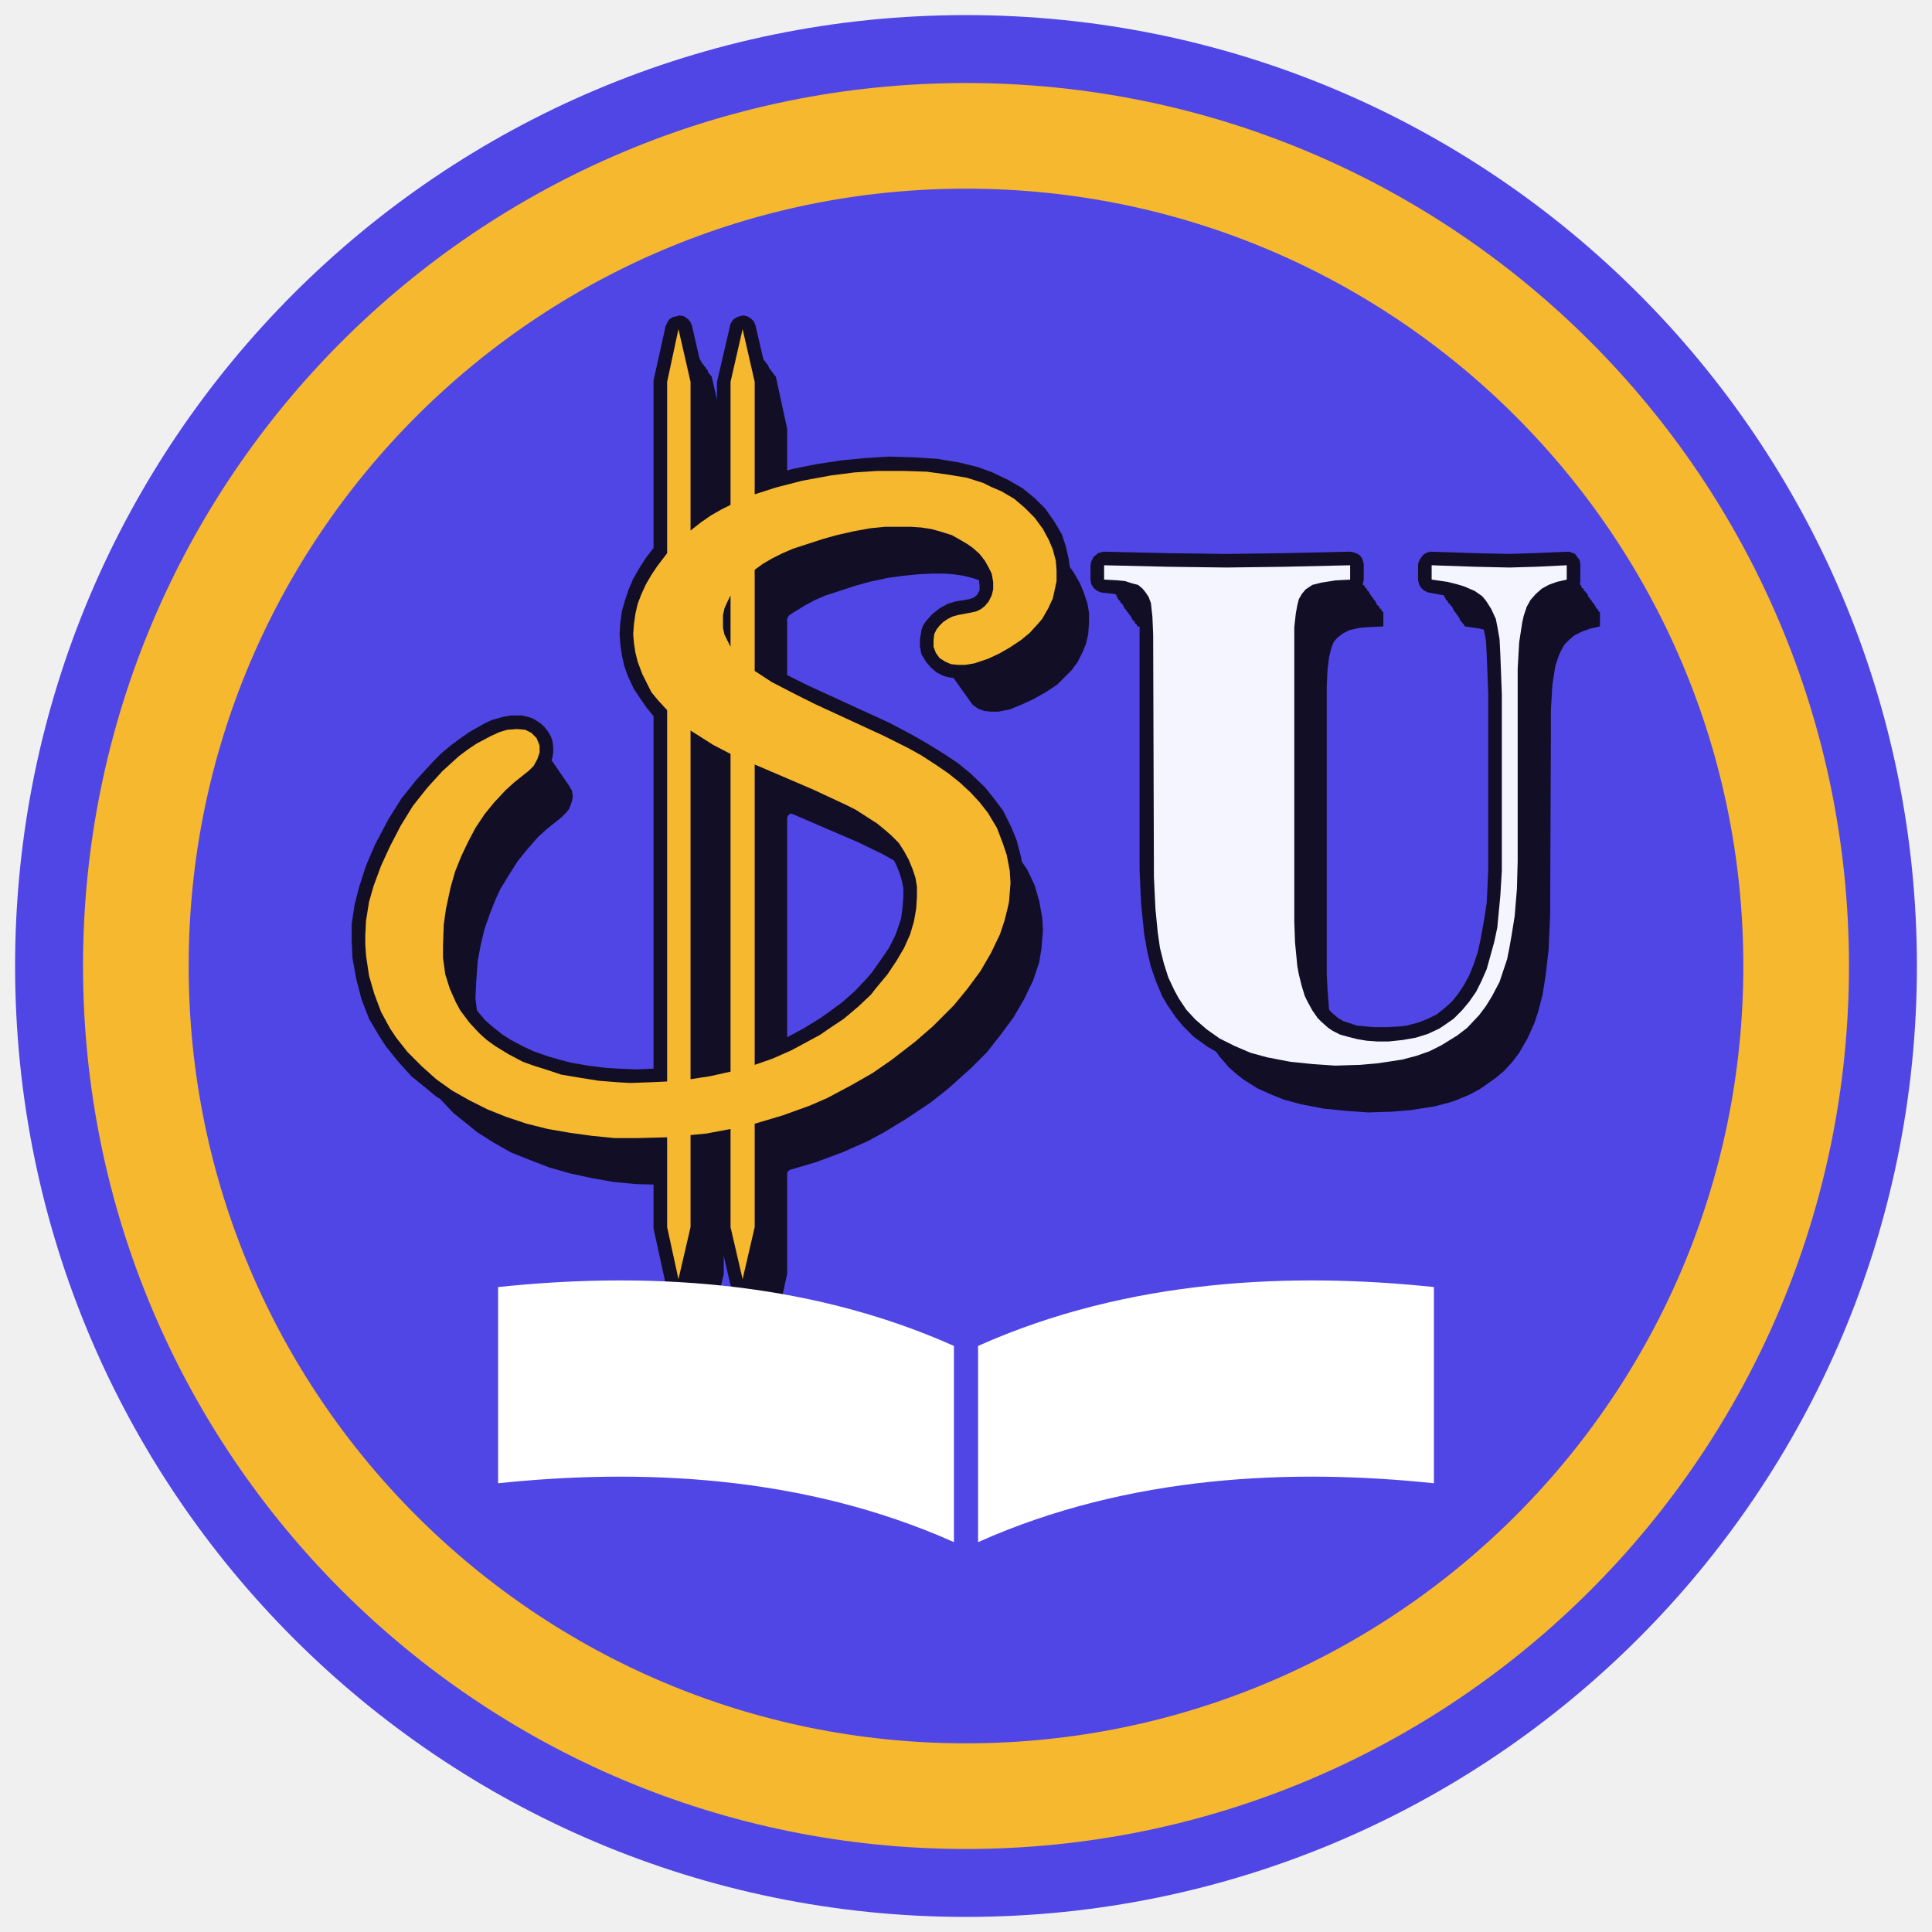
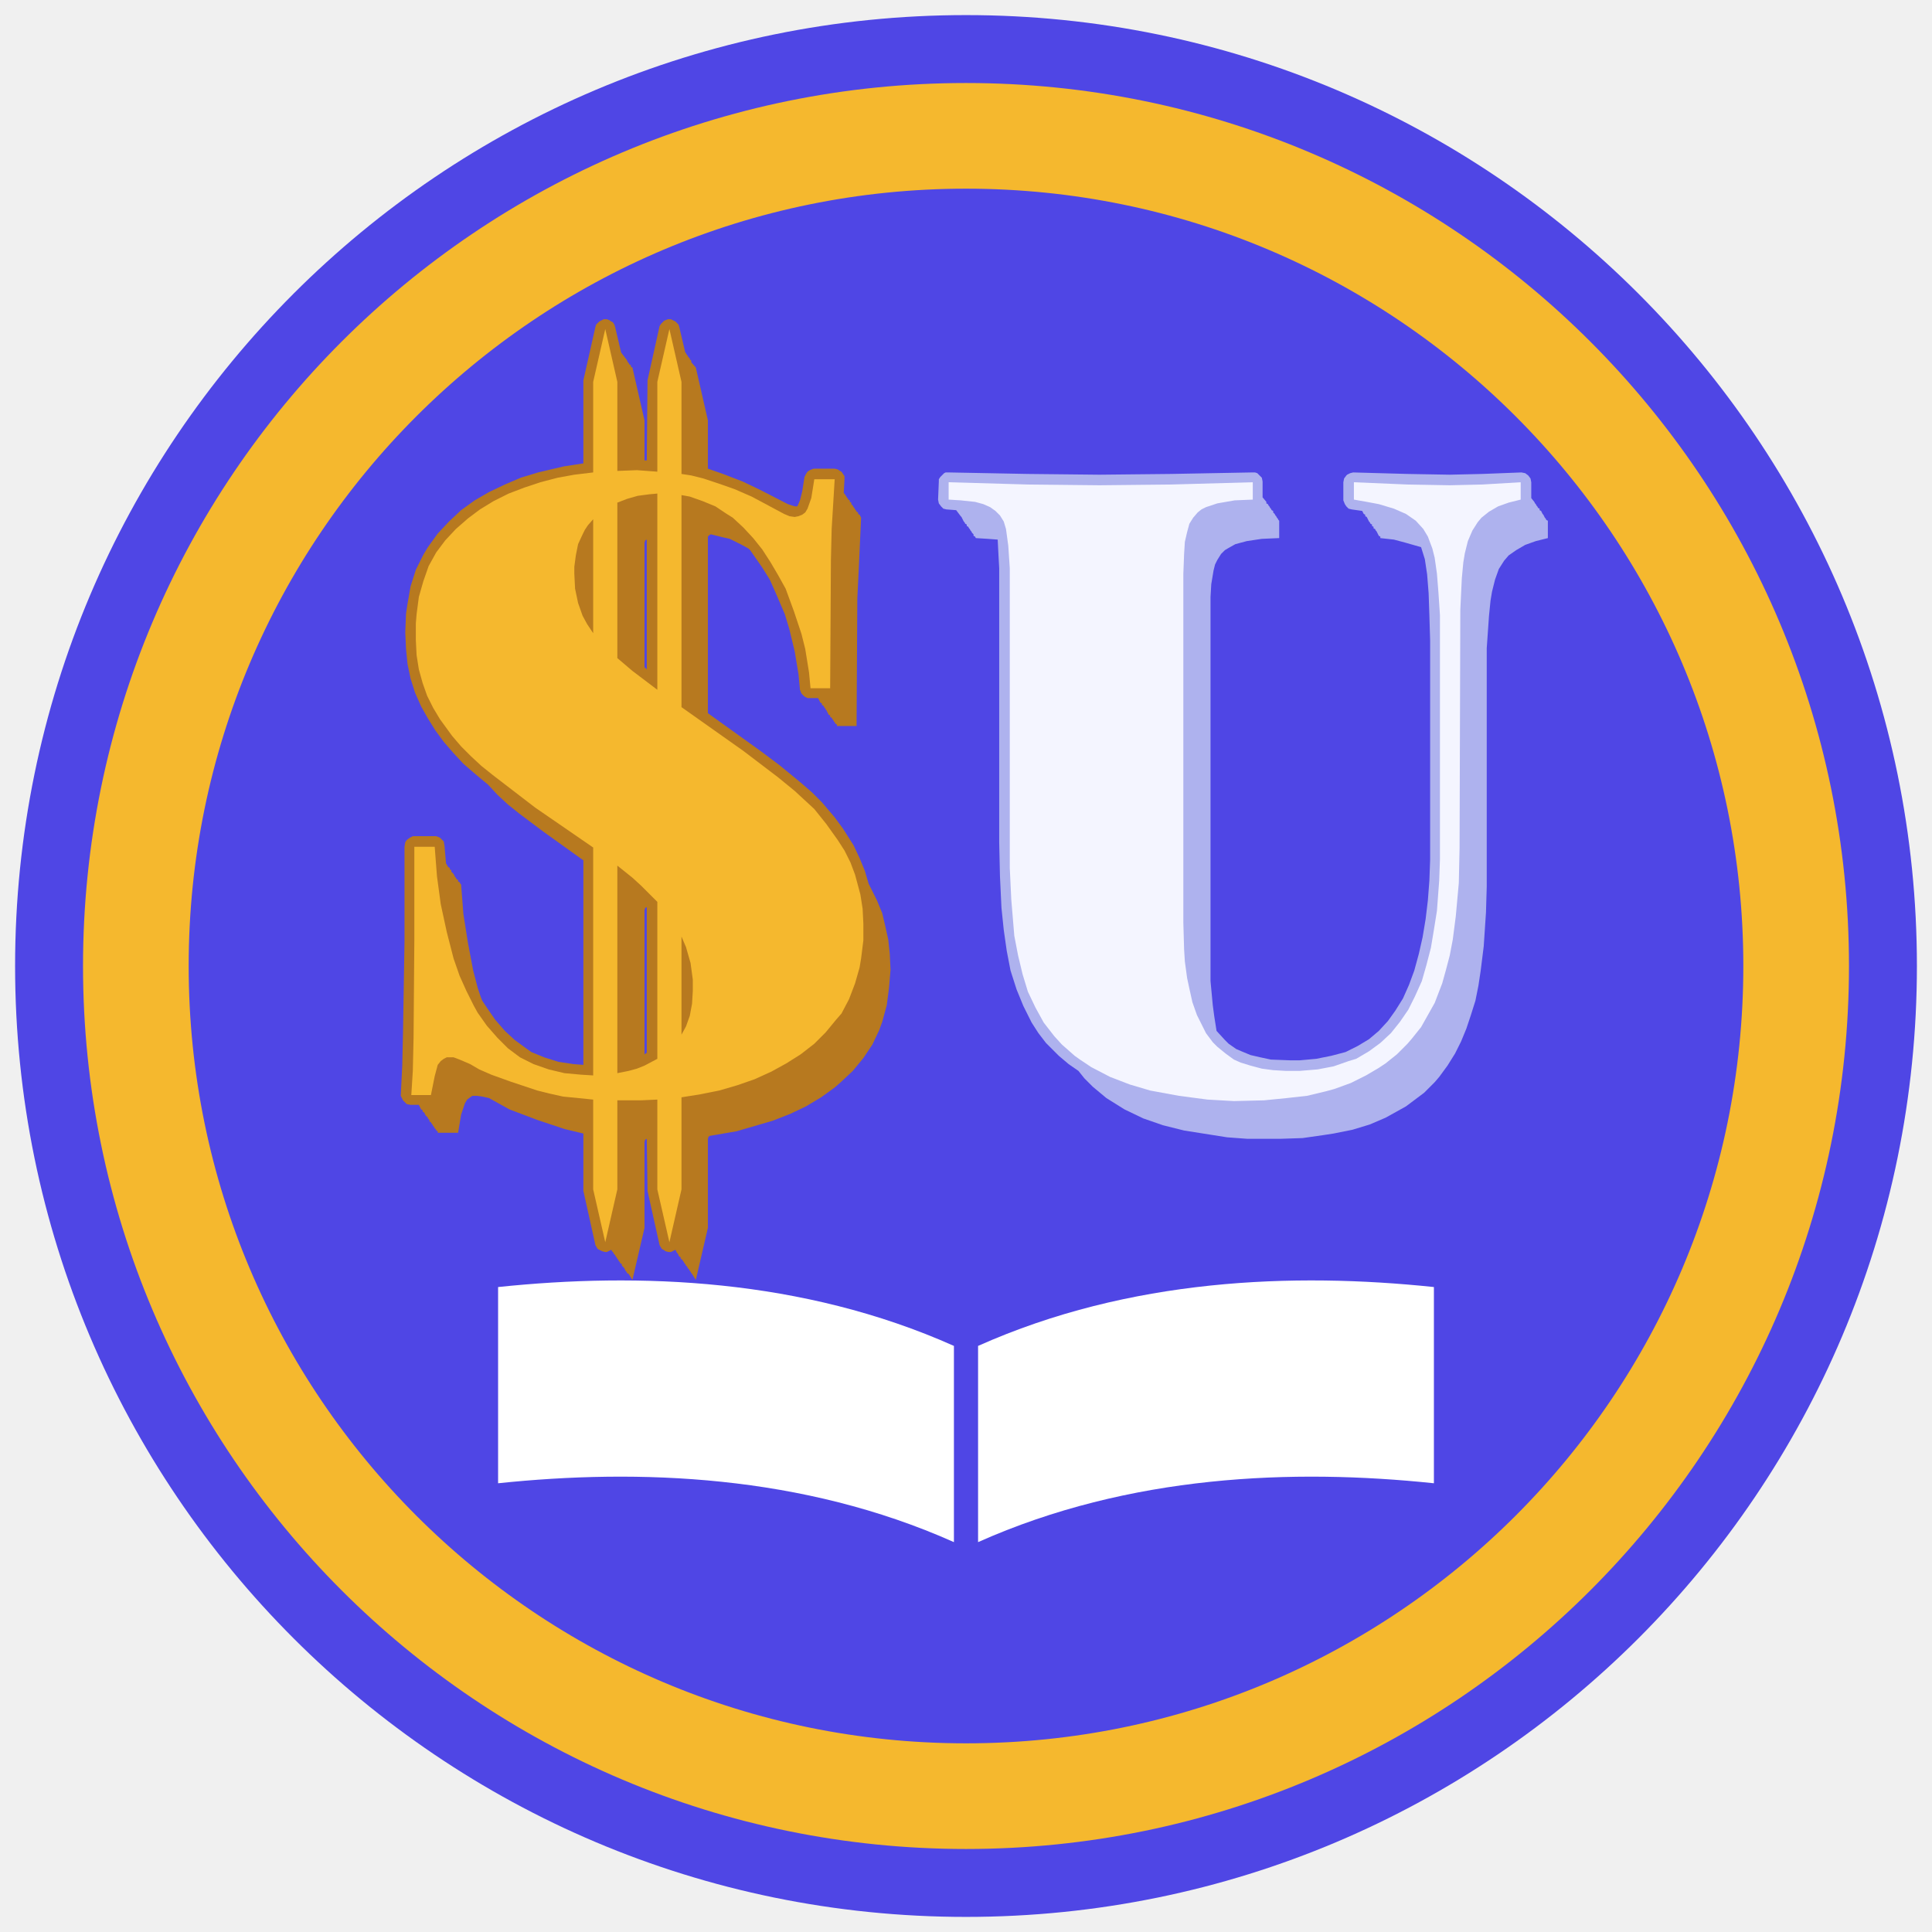
<svg xmlns="http://www.w3.org/2000/svg" viewBox="0 0 256 256" width="256" height="256">
  <circle cx="128" cy="128" r="126" fill="#4F46E5" />
  <circle cx="128" cy="128" r="110" fill="none" stroke="#F5B82E" stroke-width="14" />
-   <path d="M64.1 98.5L66.2 97.4L67.3 97.1L68.4 97.0L69.1 97.0L69.8 97.1L70.5 97.4L70.8 97.7L71.2 98.0L75.4 104.1L75.8 104.8L75.9 105.6L75.8 106.1L75.6 106.7L75.4 107.2L75.0 107.7L74.4 108.3L72.4 109.9L71.3 110.9L69.9 112.5L68.6 114.1L67.4 116.0L66.3 117.8L65.7 119.1L64.9 121.1L64.2 123.1L63.7 125.2L63.3 127.3L63.1 130.1L63.0 132.3L63.2 133.9L63.5 135.9L64.0 137.4L64.8 138.2L65.9 139.0L67.0 139.7L68.3 140.4L69.6 141.0L71.0 141.6L72.4 142.1L73.9 142.5L75.5 142.9L77.9 143.4L81.2 143.7L84.6 143.9L88.2 143.7L88.5 143.5L88.6 143.2L88.6 95.1L88.5 94.8L86.3 91.5L85.6 90.4L85.1 89.2L84.7 88.0L84.4 86.8L84.2 85.6L84.2 84.4L84.3 83.1L84.5 81.7L84.8 80.4L85.3 79.1L85.8 77.8L86.5 76.5L87.3 75.3L88.5 73.8L88.6 73.6L88.6 51.0L90.2 44.0L90.3 44.3L90.5 44.4L90.6 44.6L90.8 44.8L90.9 45.0L91.0 45.2L91.1 45.4L91.3 45.6L91.4 45.8L91.6 46.0L91.7 46.2L91.8 46.4L91.9 46.6L92.1 46.7L92.2 47.0L92.4 47.1L92.5 47.4L92.7 47.5L92.8 47.7L92.9 47.9L93.0 48.1L93.2 48.3L93.3 48.5L93.5 48.7L93.6 48.9L93.8 49.1L93.8 49.3L94.3 49.9L95.9 56.8L95.9 67.0L95.9 67.2L96.1 67.4L96.4 67.5L96.7 67.5L97.0 67.3L97.1 67.0L97.1 51.0L98.7 44.0L99.0 44.6L99.2 44.8L99.3 45.0L99.5 45.2L99.6 45.4L99.8 45.6L99.9 45.8L100.0 46.0L100.1 46.2L100.3 46.4L100.4 46.6L100.6 46.7L100.7 47.0L100.9 47.1L100.9 47.4L101.1 47.5L101.2 47.7L101.4 47.9L101.5 48.1L101.7 48.3L101.8 48.5L101.9 48.7L102.0 48.9L102.2 49.1L102.3 49.3L102.5 49.5L102.6 49.7L102.8 49.9L104.3 56.8L104.3 63.9L104.4 64.2L104.6 64.4L105.0 64.4L108.8 63.6L112.7 63.1L115.7 62.8L118.8 62.7L121.9 62.8L124.9 63.1L127.7 63.6L129.9 64.2L131.6 64.8L133.6 65.9L135.2 66.9L136.7 68.2L137.4 69.0L138.2 70.0L142.3 75.9L143.1 77.3L143.6 78.5L144.1 80.0L144.3 81.2L144.3 82.4L144.2 84.0L143.9 85.3L143.5 86.3L142.8 87.7L142.0 88.8L140.8 90.0L140.1 90.7L138.6 91.7L137.0 92.6L135.5 93.3L133.8 94.0L132.3 94.3L131.3 94.3L130.4 94.2L129.6 93.9L128.9 93.4L128.6 93.0L124.4 87.1L124.1 86.4L123.9 85.7L124.0 84.8L124.2 84.1L124.7 83.4L125.4 82.7L126.1 82.3L126.9 82.0L127.6 81.8L129.1 81.5L129.9 81.3L130.6 80.9L131.2 80.3L131.4 79.9L131.7 79.3L131.9 78.7L131.9 78.1L131.7 77.8L130.4 77.1L128.9 76.6L127.7 76.3L126.4 76.1L125.0 76.0L123.5 76.0L121.6 76.1L119.6 76.3L117.5 76.6L115.2 77.1L113.4 77.6L109.4 78.9L108.0 79.5L106.7 80.2L104.9 81.3L104.5 81.6L104.4 81.8L104.3 82.0L104.3 91.4L104.5 91.7L104.7 91.9L107.0 93.1L117.4 97.8L120.6 99.5L123.0 100.9L125.2 102.3L126.8 103.5L128.2 104.7L129.5 106.0L130.6 107.4L135.2 113.9L136.1 115.2L137.1 117.3L137.7 119.4L138.1 121.6L138.2 123.2L138.0 125.7L137.7 127.5L136.9 129.9L135.7 132.4L134.3 134.8L132.6 137.1L130.8 139.4L128.7 141.5L125.7 144.2L123.3 146.1L120.0 148.3L117.2 150.0L115.0 151.2L111.6 152.7L108.1 154.0L104.7 155.0L104.4 155.2L104.3 155.5L104.3 168.8L102.8 175.7L102.4 175.1L102.2 175.0L102.1 174.7L101.9 174.6L101.9 174.3L101.7 174.2L101.6 174.0L101.4 173.8L101.3 173.6L101.1 173.4L101.0 173.2L100.9 173.0L100.8 172.8L100.6 172.6L100.5 172.4L100.3 172.2L100.2 172.0L100.0 171.8L100.0 171.6L99.8 171.5L99.7 171.2L99.5 171.1L99.4 170.9L99.2 170.7L99.1 170.5L99.0 170.3L98.9 170.1L98.7 169.9L97.1 163.0L97.1 157.1L97.0 156.8L96.9 156.7L96.6 156.6L96.2 156.6L96.0 156.8L95.9 157.1L95.9 168.8L94.3 175.7L93.9 175.1L93.8 175.0L93.7 174.7L93.5 174.6L93.4 174.3L93.2 174.2L93.1 174.0L92.9 173.8L92.8 173.6L92.7 173.4L92.6 173.2L92.4 173.0L92.3 172.8L92.1 172.6L92.0 172.4L91.9 172.2L91.8 172.0L91.6 171.8L91.5 171.6L91.3 171.5L91.2 171.2L91.0 171.1L90.9 170.9L90.8 170.7L90.7 170.5L90.5 170.3L90.4 170.1L90.2 169.9L88.6 163.0L88.6 157.6L88.6 157.4L88.5 157.2L88.2 157.0L84.3 156.9L81.2 156.6L78.4 156.1L75.6 155.5L72.8 154.7L70.2 153.7L67.7 152.7L65.4 151.4L63.2 150.0L62.1 149.1L60.1 147.5L58.4 145.7L56.9 143.7L52.8 137.9L52.0 136.7L51.4 135.6L50.3 133.3L49.5 130.9L49.0 128.3L48.7 125.6L48.7 123.7L48.9 121.7L49.4 119.2L50.0 117.1L51.0 114.4L52.6 111.1L54.2 108.5L55.9 106.0L57.9 103.7L60.0 101.6L61.1 100.6L62.3 99.7ZM104.3 108.4L104.3 139.1L104.5 139.5L104.7 139.6L104.9 139.6L106.6 138.8L108.9 137.5L110.0 136.8L112.1 135.4L113.0 134.6L114.8 133.0L115.6 132.2L117.2 130.4L118.5 128.6L119.1 127.7L120.1 126.0L120.9 124.2L121.2 123.3L121.6 121.6L121.8 120.0L121.8 118.8L121.6 117.1L121.3 115.9L120.2 115.1L118.6 114.1L116.8 113.1L113.7 111.6L105.1 107.9L104.8 107.8L104.6 107.9L104.4 108.1ZM95.9 104.0L95.9 142.0L95.9 142.2L96.0 142.3L96.2 142.5L96.4 142.5L96.9 142.3L97.1 142.1L97.1 141.9L97.1 104.1L97.1 103.9L96.9 103.7L96.7 103.5L96.5 103.5L96.2 103.5L96.0 103.6L95.9 103.8Z" fill="#120E26" />
-   <path d="M64.3 95.8L65.2 95.4L65.9 95.2L66.6 95.0L67.7 94.8L68.5 94.8L69.2 94.8L70.0 95.0L70.6 95.2L71.1 95.5L71.7 95.9L72.2 96.4L72.6 96.9L73.0 97.6L73.2 98.2L73.3 99.0L73.3 99.7L73.2 100.4L72.9 101.2L72.6 101.9L72.2 102.5L71.3 103.4L69.2 105.1L68.3 106.0L66.9 107.4L65.7 109.0L64.6 110.7L63.6 112.4L63.0 113.6L62.2 115.5L61.6 117.4L61.0 120.0L60.7 122.0L60.5 124.6L60.5 126.7L60.7 128.1L61.1 129.9L61.7 131.5L62.2 132.4L63.2 133.9L64.3 135.2L65.2 136.0L66.6 137.1L67.7 137.8L69.4 138.7L70.7 139.3L72.7 140.0L74.1 140.4L75.6 140.8L77.9 141.2L80.3 141.5L81.9 141.6L84.4 141.7L86.6 141.6L86.6 94.9L85.7 93.8L84.8 92.5L84.0 91.3L83.2 89.6L82.7 88.2L82.4 86.8L82.2 85.4L82.1 84.0L82.2 82.5L82.4 81.0L82.8 79.6L83.3 78.1L83.9 76.7L84.7 75.3L85.6 73.9L86.6 72.6L86.6 50.4L88.2 43.2L88.5 42.6L88.7 42.3L89.2 42.0L89.7 41.9L90.0 41.8L90.6 41.9L90.9 42.1L91.2 42.3L91.5 42.7L91.7 43.2L93.3 50.2L93.3 50.6L93.3 66.8L95.0 65.8L95.0 50.6L95.1 50.2L96.8 42.9L97.1 42.4L97.5 42.1L98.0 41.9L98.5 41.8L99.0 41.9L99.5 42.2L99.9 42.6L100.1 43.1L101.8 50.4L101.8 63.0L105.2 62.1L108.2 61.5L111.5 61.0L114.6 60.7L117.8 60.5L121.1 60.6L124.2 60.8L127.2 61.3L129.6 61.9L131.5 62.6L133.6 63.6L135.5 64.7L137.1 66.0L138.5 67.4L139.7 69.1L140.7 70.8L141.2 72.3L141.6 74.0L141.8 75.5L141.8 76.9L141.5 78.7L141.2 79.9L140.6 81.4L140.0 82.5L139.0 83.8L137.8 85.1L136.8 86.0L135.3 87.0L133.5 88.0L131.9 88.8L130.0 89.5L128.4 89.9L127.2 89.9L126.0 89.8L125.1 89.6L124.1 89.1L123.3 88.4L122.7 87.7L122.1 86.7L121.9 85.7L121.9 84.7L122.1 83.5L122.3 82.9L122.7 82.3L123.5 81.4L124.5 80.6L125.6 80.0L126.6 79.7L128.4 79.4L129.0 79.2L129.5 78.8L129.8 78.2L129.8 77.6L129.7 76.8L129.4 76.0L128.8 75.1L128.3 74.5L127.5 73.8L126.5 73.2L125.7 72.8L124.5 72.3L123.6 72.0L121.9 71.7L120.6 71.6L117.9 71.6L116.0 71.8L114.5 72.0L112.4 72.4L110.7 72.8L107.1 73.9L105.7 74.4L104.4 74.9L103.2 75.5L101.8 76.4L101.8 87.9L104.2 89.4L107.0 90.8L117.9 95.8L121.1 97.5L123.0 98.6L125.1 99.9L126.9 101.1L128.5 102.4L130.5 104.3L131.7 105.8L132.9 107.4L134.0 109.6L134.7 111.3L135.3 113.6L135.6 115.4L135.6 117.8L135.4 119.9L135.1 121.6L134.8 122.5L134.2 124.5L133.0 127.1L131.4 129.6L129.7 132.0L127.8 134.4L125.6 136.6L123.3 138.7L120.0 141.3L116.7 143.6L113.8 145.4L111.5 146.6L108.0 148.1L105.5 149.1L101.8 150.3L101.8 162.8L100.1 170.1L99.8 170.7L99.2 171.1L98.5 171.3L97.8 171.2L97.2 170.8L96.8 170.3L95.1 163.0L95.0 162.6L95.0 151.8L93.3 152.0L93.3 162.8L91.7 170.1L91.4 170.6L90.9 171.1L90.2 171.3L89.5 171.3L89.0 171.1L88.7 170.8L88.4 170.4L88.2 170.1L86.6 162.8L86.6 152.6L82.9 152.6L79.8 152.5L76.7 152.1L73.7 151.7L70.7 151.0L67.9 150.2L65.1 149.2L62.6 148.1L60.1 146.7L57.8 145.3L56.6 144.3L54.5 142.6L52.7 140.6L51.1 138.6L50.2 137.2L48.9 135.0L48.4 133.7L47.9 132.4L47.2 129.7L46.7 126.9L46.6 124.6L46.6 122.5L46.8 121.1L47.0 119.8L47.6 117.5L48.5 114.7L49.7 111.9L51.5 108.5L53.2 105.8L55.2 103.3L57.4 100.9L58.5 99.8L59.7 98.8L60.9 97.9L62.2 97.0ZM101.8 104.1L101.8 138.5L104.0 137.6L105.5 136.8L106.6 136.2L108.7 134.9L109.7 134.2L111.6 132.8L113.3 131.3L114.8 129.7L115.5 128.9L116.7 127.2L117.8 125.6L118.6 124.0L118.9 123.2L119.4 121.7L119.6 120.2L119.7 118.8L119.7 117.7L119.5 116.7L119.2 115.7L118.8 114.7L118.3 113.7L117.7 112.9L116.8 112.0L116.2 111.4L114.1 109.9L111.6 108.5L107.5 106.5ZM93.3 100.1L93.3 140.9L95.0 140.5L95.0 101.0Z" fill="#120E26" />
-   <path d="M65.1 97.5L66.2 97.0L67.2 96.7L68.5 96.6L69.6 96.7L70.4 97.1L70.7 97.4L71.1 97.8L71.3 98.3L71.5 98.8L71.5 99.7L71.2 100.6L70.7 101.5L70.1 102.1L68.1 103.7L67.0 104.7L65.5 106.3L64.2 107.9L63.0 109.7L62.0 111.6L61.1 113.5L60.3 115.5L59.7 117.6L59.1 120.4L58.8 122.5L58.7 125.3L58.7 126.9L59.0 129.1L59.6 131.0L60.4 132.8L61.0 133.9L62.2 135.5L63.5 136.9L64.5 137.8L65.6 138.6L67.4 139.7L69.3 140.7L70.7 141.2L72.9 141.9L74.4 142.4L76.8 142.8L79.3 143.2L81.8 143.4L83.5 143.5L86.3 143.4L88.4 143.3L88.4 94.1L87.2 92.8L86.3 91.7L85.7 90.5L85.1 89.3L84.5 87.7L84.2 86.5L84.0 85.2L83.9 84.0L84.0 82.7L84.2 81.3L84.5 80.0L85.0 78.7L85.6 77.4L86.3 76.2L87.1 75.0L88.4 73.3L88.4 50.6L89.9 43.6L91.5 50.6L91.5 70.3L92.9 69.2L94.2 68.3L95.6 67.5L96.8 66.9L96.8 50.6L98.4 43.6L100.0 50.6L100.0 65.5L102.8 64.6L106.3 63.7L110.1 63.0L113.2 62.6L116.3 62.4L119.7 62.4L122.8 62.5L125.7 62.9L128.1 63.3L130.3 64.0L131.3 64.5L132.7 65.1L134.4 66.1L135.8 67.3L137.1 68.6L138.2 70.1L139.0 71.6L139.5 72.8L139.9 74.3L140.0 75.6L140.0 77.0L139.7 78.4L139.5 79.3L138.9 80.6L138.1 82.0L137.5 82.7L136.4 83.9L135.3 84.8L133.8 85.8L132.4 86.6L130.9 87.3L129.1 87.9L127.9 88.1L126.9 88.1L126.0 88.0L125.3 87.7L124.5 87.2L124.0 86.5L123.7 85.7L123.7 84.8L123.8 84.0L124.1 83.4L124.5 82.9L125.0 82.4L125.6 82.0L126.2 81.7L126.9 81.5L128.5 81.2L129.4 81.0L130.0 80.7L130.5 80.3L131.0 79.7L131.4 78.9L131.6 78.1L131.6 77.1L131.4 76.0L131.0 75.2L130.5 74.3L129.8 73.4L128.9 72.6L128.2 72.1L127.0 71.4L126.1 70.9L124.5 70.4L123.4 70.1L122.1 69.9L120.7 69.8L119.2 69.8L117.3 69.8L115.3 70.0L113.1 70.4L110.9 70.9L109.1 71.4L105.1 72.7L103.7 73.3L102.3 74.0L101.1 74.7L100.0 75.5L100.0 88.9L102.3 90.4L105.6 92.1L108.0 93.3L117.1 97.5L120.3 99.1L122.1 100.1L124.1 101.4L125.7 102.5L127.2 103.7L128.6 105.0L129.8 106.3L130.9 107.7L132.1 109.7L132.9 111.8L133.4 113.3L133.8 115.4L133.9 117.0L133.7 119.5L133.5 120.4L133.1 122.0L132.5 123.8L131.3 126.3L129.9 128.7L128.2 131.0L126.4 133.2L125.0 134.6L123.6 136.0L121.3 138.0L118.2 140.4L115.6 142.2L112.8 143.8L109.6 145.5L107.3 146.5L103.7 147.8L100.0 148.9L100.0 162.6L98.4 169.5L96.8 162.6L96.8 149.6L93.6 150.2L91.5 150.4L91.5 162.6L89.9 169.5L88.4 162.6L88.4 150.7L84.5 150.8L81.4 150.8L78.4 150.5L75.5 150.1L72.6 149.6L69.8 148.9L67.1 148.0L64.6 147.0L62.2 145.8L59.9 144.5L57.8 143.0L55.9 141.3L54.0 139.4L52.5 137.5L51.7 136.3L50.5 134.1L49.6 131.7L48.9 129.3L48.5 126.6L48.4 125.1L48.4 124.0L48.5 122.0L48.9 119.5L49.5 117.4L50.5 114.7L51.7 112.1L53.1 109.4L54.7 106.8L56.6 104.4L58.6 102.2L60.8 100.2L62.0 99.3L63.2 98.5ZM96.8 85.7L96.8 78.9L96.4 79.7L96.0 80.6L95.8 81.5L95.8 82.5L95.8 83.2L96.0 84.1L96.4 84.9ZM91.5 96.8L91.5 143.0L94.1 142.6L96.8 142.0L96.8 99.9L94.5 98.7ZM100.0 101.3L100.0 141.1L102.3 140.3L104.8 139.2L106.3 138.4L108.7 137.1L109.7 136.4L111.8 135.0L113.7 133.4L115.4 131.8L116.1 130.9L117.6 129.1L118.8 127.3L119.8 125.6L120.6 123.8L121.1 122.1L121.4 120.4L121.5 118.8L121.5 117.5L121.3 116.3L120.9 115.1L120.4 113.9L119.8 112.8L119.1 111.7L118.1 110.7L117.3 110.0L116.2 109.1L115.1 108.4L113.4 107.3L112.0 106.6L107.7 104.6Z" fill="#F5B82E" />
-   <path d="M146.6 77.1L146.6 75.3L155.1 75.5L162.7 75.6L170.4 75.5L179.2 75.3L179.3 75.5L179.7 76.1L179.8 76.3L180.0 76.5L180.1 76.7L180.3 76.9L180.4 77.1L180.5 77.2L180.6 77.5L180.8 77.6L180.9 77.9L181.1 78.0L181.2 78.3L181.4 78.4L181.5 78.7L181.6 78.8L181.7 79.0L181.9 79.2L182.0 79.4L182.2 79.6L182.3 79.8L182.4 80.0L182.5 80.2L182.7 80.3L182.8 80.6L183.0 80.7L183.1 81.0L183.3 81.1L183.3 83.0L181.3 83.1L180.1 83.2L178.8 83.5L178.0 83.9L177.2 84.5L176.7 85.1L176.4 85.9L176.1 87.1L175.9 88.8L175.8 90.9L175.8 129.0L175.9 131.1L176.1 133.7L176.6 135.9L176.8 136.7L176.9 136.9L177.5 137.3L178.2 137.6L180.1 138.1L181.8 138.3L184.2 138.3L186.1 138.2L187.0 138.0L188.7 137.6L190.2 137.0L191.6 136.3L192.3 135.8L193.4 134.9L194.5 133.7L195.4 132.5L196.2 131.1L197.0 129.6L197.5 127.9L198.0 126.1L198.5 124.2L198.8 122.3L199.0 120.2L199.2 118.0L199.3 115.8L199.3 92.3L199.2 87.9L198.8 84.3L198.8 84.2L198.6 84.0L197.3 83.6L196.1 83.3L194.1 83.0L194.0 82.8L193.5 82.2L193.4 82.0L193.3 81.8L193.2 81.6L193.0 81.4L192.9 81.2L192.7 81.0L192.6 80.8L192.5 80.6L192.4 80.4L192.2 80.2L192.1 80.0L191.9 79.9L191.8 79.6L191.6 79.5L191.5 79.2L191.4 79.1L191.3 78.8L191.1 78.7L191.0 78.5L190.8 78.3L190.7 78.1L190.6 77.9L190.5 77.7L190.3 77.5L190.2 77.3L190.0 77.1L190.0 75.3L195.8 75.5L200.3 75.6L203.8 75.5L207.9 75.3L208.0 75.5L208.5 76.1L208.5 76.3L208.7 76.5L208.8 76.7L209.0 76.9L209.1 77.1L209.3 77.2L209.4 77.5L209.5 77.6L209.6 77.9L209.8 78.0L209.9 78.3L210.1 78.4L210.2 78.6L210.4 78.8L210.4 79.0L210.6 79.2L210.7 79.4L210.9 79.6L211.0 79.8L211.2 80.0L211.3 80.2L211.4 80.3L211.5 80.6L211.7 80.7L211.8 81.0L212.0 81.1L212.0 83.0L210.7 83.3L209.6 83.7L208.6 84.2L208.0 84.7L207.3 85.4L206.8 86.3L206.5 87.0L206.1 88.2L205.7 90.7L205.5 94.1L205.5 97.3L205.4 121.3L205.2 125.8L204.8 129.3L204.4 131.8L203.8 134.1L203.3 135.6L202.4 137.6L201.3 139.5L200.4 140.7L199.3 141.9L198.1 142.9L196.1 144.3L194.6 145.1L192.9 145.8L192.0 146.1L190.1 146.6L186.9 147.1L184.5 147.3L181.3 147.4L178.4 147.2L175.4 146.9L172.3 146.3L170.1 145.7L168.6 145.1L166.6 144.2L164.7 143.0L163.7 142.2L162.8 141.4L161.6 140.0L156.8 133.2L155.9 131.6L155.3 130.4L154.7 128.6L154.2 126.7L153.8 124.6L153.4 120.8L153.1 115.7L153.1 83.5L152.9 83.2L152.7 83.1L150.7 83.0L150.6 82.7L150.4 82.6L150.3 82.3L150.1 82.2L150.0 82.0L149.9 81.8L149.8 81.6L149.6 81.4L149.5 81.2L149.3 81.0L149.2 80.8L149.0 80.6L148.9 80.4L148.8 80.2L148.7 80.0L148.5 79.9L148.4 79.6L148.2 79.5L148.1 79.2L148.0 79.1L147.9 78.8L147.7 78.7L147.6 78.5L147.4 78.3L147.3 78.1L147.1 77.9L147.0 77.7Z" fill="#120E26" />
-   <path d="M209.4 77.1L209.2 77.6L209.0 77.9L208.7 78.2L208.2 78.5L206.9 78.8L206.0 79.1L205.3 79.5L204.7 80.0L204.3 80.5L203.9 81.2L203.6 82.1L203.4 82.8L203.1 85.3L203.0 88.6L202.9 114.2L202.8 117.9L202.5 121.6L202.1 124.2L201.8 126.0L201.2 128.4L200.6 130.0L200.0 131.5L199.3 132.9L198.4 134.3L197.4 135.7L196.8 136.4L195.6 137.5L194.2 138.7L191.9 140.1L190.1 140.9L188.2 141.6L186.1 142.2L182.8 142.7L180.2 142.9L176.9 143.0L173.9 142.8L170.0 142.3L166.8 141.7L164.4 140.9L162.1 139.9L160.0 138.7L158.2 137.4L156.7 135.9L155.8 134.8L154.7 133.2L154.0 132.0L153.2 130.1L152.5 128.1L152.0 126.0L151.6 123.7L151.2 119.7L151.0 115.3L151.0 84.1L151.0 82.3L150.7 80.6L150.6 80.0L150.4 79.6L150.2 79.3L149.8 79.1L148.5 78.8L145.9 78.5L145.4 78.3L144.9 77.9L144.6 77.4L144.5 76.9L144.5 74.9L144.6 74.4L144.9 73.8L145.5 73.3L146.2 73.1L154.8 73.3L162.5 73.4L170.1 73.3L178.9 73.1L179.4 73.2L179.9 73.4L180.2 73.6L180.5 74.0L180.7 74.7L180.7 76.9L180.5 77.6L180.2 78.0L179.8 78.3L179.3 78.5L176.4 78.8L175.2 79.0L174.5 79.3L174.1 79.6L173.8 80.0L173.6 80.7L173.4 81.5L173.3 83.1L173.3 84.7L173.3 123.5L173.5 126.6L174.0 129.2L174.6 131.3L175.1 132.4L175.6 133.2L176.0 133.7L176.6 134.3L177.3 134.9L178.0 135.3L178.9 135.6L179.8 135.9L180.9 136.0L182.1 136.1L183.9 136.1L185.6 136.0L186.4 135.9L187.9 135.5L189.2 135.0L190.4 134.4L191.4 133.6L192.4 132.7L193.2 131.7L194.0 130.5L194.7 129.2L195.3 127.7L195.8 126.2L196.2 124.4L196.7 121.6L197.0 119.6L197.1 117.5L197.2 115.3L197.2 91.9L197.0 86.8L196.9 84.9L196.6 83.3L196.3 82.1L195.9 81.2L195.4 80.6L194.7 80.0L193.8 79.6L192.5 79.1L191.4 78.9L189.2 78.5L188.8 78.3L188.4 78.0L188.1 77.6L187.9 76.9L187.9 74.7L188.1 74.2L188.3 73.9L188.6 73.5L189.1 73.2L189.6 73.1L195.5 73.3L200.0 73.4L203.1 73.3L207.9 73.1L208.2 73.2L208.7 73.4L209.0 73.8L209.3 74.2L209.4 74.7Z" fill="#120E26" />
-   <path d="M207.6 76.8L206.3 77.1L205.2 77.5L204.3 78.0L203.5 78.7L202.8 79.5L202.3 80.4L201.9 81.6L201.7 82.5L201.3 85.1L201.1 88.6L201.1 114.1L201.0 117.8L200.7 121.4L200.3 123.9L200.0 125.6L199.7 127.1L199.2 128.6L198.7 130.1L197.7 132.0L196.9 133.3L196.0 134.5L194.4 136.2L193.1 137.2L191.0 138.5L189.4 139.3L187.7 139.9L185.8 140.4L182.5 140.9L180.2 141.1L176.9 141.2L174.0 141.0L171.0 140.7L167.9 140.1L165.7 139.5L163.6 138.6L161.6 137.6L159.9 136.4L158.4 135.1L157.2 133.8L156.2 132.3L155.6 131.2L154.8 129.5L154.2 127.6L153.7 125.6L153.4 123.5L153.1 120.4L152.9 116.2L152.8 84.1L152.7 81.7L152.5 79.9L152.2 79.1L151.8 78.5L151.4 78.0L150.8 77.5L150.0 77.3L149.1 77.0L148.1 76.9L146.3 76.8L146.3 74.9L154.8 75.1L162.5 75.2L170.2 75.1L178.9 74.9L178.9 76.8L177.0 76.9L175.1 77.2L173.9 77.5L173.0 78.1L172.5 78.7L172.1 79.4L171.9 80.2L171.7 81.3L171.5 83.1L171.5 84.6L171.5 122.1L171.6 124.9L171.9 128.0L172.1 129.1L172.5 130.7L172.9 132.0L173.3 132.8L173.9 133.9L174.6 134.9L175.1 135.4L176.0 136.2L176.6 136.6L177.6 137.1L178.7 137.4L179.9 137.7L181.1 137.9L182.5 138.0L184.0 138.0L185.9 137.8L187.6 137.5L189.2 137.0L190.7 136.3L191.3 135.9L192.6 135.0L193.7 133.9L194.7 132.7L195.6 131.4L196.3 130.0L197.0 128.4L197.5 126.6L198.0 124.8L198.4 122.9L198.6 120.8L198.8 118.7L199.0 115.4L199.0 91.9L198.8 86.7L198.7 84.7L198.4 83.0L198.2 82.0L197.6 80.7L196.9 79.6L196.4 79.0L195.4 78.3L194.0 77.7L193.0 77.4L191.8 77.1L189.7 76.8L189.7 74.9L195.5 75.1L200.0 75.2L203.5 75.1L207.6 74.9Z" fill="#F4F5FF" />
+   <path d="M77.3 61.4L77.3 50.4L78.9 43.3L79.0 43.0L79.4 42.6L79.8 42.4L80.0 42.3L80.4 42.3L80.7 42.4L81.0 42.6L81.2 42.7L81.4 43.0L81.5 43.3L82.3 46.7L82.9 47.5L83.0 47.6L83.1 47.8L83.2 48.0L83.3 48.1L83.4 48.3L83.6 48.4L83.6 48.6L83.8 48.7L85.4 55.7L85.4 61.0L85.7 61.0L85.8 50.4L87.4 43.2L87.6 42.9L88.0 42.5L88.5 42.3L88.9 42.3L89.1 42.4L89.5 42.6L89.9 43.0L90.0 43.3L90.8 46.7L90.9 46.8L91.0 47.0L91.1 47.1L91.2 47.3L91.4 47.5L91.4 47.6L91.6 47.8L91.6 48.0L92.2 48.7L93.8 55.7L93.8 62.1L95.8 62.8L98.4 63.8L100.7 64.9L104.4 66.8L105.0 67.0L105.4 67.1L105.6 67.1L105.7 67.0L106.0 66.3L106.3 65.1L106.6 63.2L106.8 62.8L107.0 62.5L107.3 62.3L107.8 62.1L110.6 62.1L111.0 62.2L111.3 62.4L111.5 62.5L111.7 62.8L111.9 63.1L111.9 63.5L111.8 65.3L112.1 65.7L112.2 65.9L112.3 66.0L112.4 66.2L112.6 66.3L112.6 66.5L112.8 66.6L112.8 66.8L113.0 67.0L113.1 67.2L113.2 67.3L113.3 67.5L113.4 67.6L113.5 67.8L113.7 67.9L113.7 68.1L113.9 68.2L114.0 68.4L114.1 68.6L113.8 75.2L113.6 79.3L113.5 96.2L110.9 96.2L110.9 96.0L110.7 95.9L110.6 95.7L110.5 95.6L110.4 95.4L110.3 95.3L110.2 95.1L110.0 95.0L110.0 94.8L109.8 94.7L109.7 94.5L109.6 94.3L109.5 94.1L109.4 94.0L109.3 93.8L109.2 93.7L109.1 93.5L108.9 93.4L108.9 93.2L108.7 93.1L108.4 92.5L107.4 92.5L107.0 92.5L106.6 92.3L106.2 91.9L106.0 91.4L105.8 89.3L105.3 86.3L104.6 83.4L104.0 81.4L102.8 78.6L102.0 76.8L101.0 75.2L99.4 72.9L99.2 72.7L98.3 72.2L96.7 71.4L95.8 71.2L94.2 70.8L94.0 70.9L93.8 71.1L93.8 94.5L100.9 99.6L103.3 101.4L106.1 103.7L107.6 105.0L108.9 106.3L110.6 108.3L111.7 109.8L113.1 112.0L113.9 113.7L114.6 115.4L115.1 117.1L116.2 119.3L116.9 121.0L117.3 122.7L117.7 124.5L117.9 126.4L118.0 128.5L117.8 130.9L117.5 133.2L116.9 135.4L116.5 136.5L115.6 138.4L114.4 140.2L113.0 141.9L111.4 143.4L110.6 144.1L108.8 145.4L106.8 146.6L104.7 147.6L102.4 148.5L100.0 149.2L97.6 149.9L94.1 150.5L93.9 150.6L93.8 150.9L93.8 162.7L92.2 169.6L91.7 168.8L91.6 168.7L91.5 168.5L91.4 168.4L91.3 168.2L91.1 168.0L91.1 167.9L90.9 167.7L90.8 167.5L90.7 167.4L90.6 167.2L90.5 167.1L90.4 166.9L90.2 166.8L90.2 166.6L90.0 166.5L89.9 166.3L89.8 166.1L89.7 166.0L89.6 165.8L89.5 165.6L88.9 165.9L88.6 165.9L88.2 165.8L87.9 165.6L87.7 165.5L87.4 165.0L85.8 157.8L85.7 150.9L85.5 151.0L85.4 151.3L85.4 162.7L83.8 169.6L83.3 168.8L83.1 168.7L83.0 168.5L82.9 168.4L82.8 168.2L82.7 168.0L82.6 167.9L82.4 167.7L82.4 167.5L82.2 167.4L82.1 167.2L82.0 167.1L81.9 166.9L81.8 166.8L81.7 166.6L81.6 166.5L81.5 166.3L81.3 166.1L81.3 166.0L81.1 165.8L81.0 165.6L80.4 165.9L80.2 165.9L79.8 165.8L79.4 165.6L79.2 165.5L78.9 165.0L77.3 157.8L77.3 150.2L74.8 149.6L71.2 148.4L67.5 147.0L64.8 145.5L63.9 145.3L63.2 145.2L62.6 145.2L62.3 145.4L61.9 145.7L61.6 146.2L61.1 147.7L60.7 150.1L58.0 150.1L58.0 149.9L57.8 149.8L57.8 149.7L57.6 149.5L57.5 149.3L57.4 149.2L57.3 149.0L57.2 148.9L57.1 148.7L56.9 148.6L56.9 148.4L56.7 148.2L56.7 148.1L56.5 147.9L56.4 147.8L56.3 147.6L56.2 147.4L56.0 147.3L56.0 147.1L55.8 147.0L55.5 146.4L54.4 146.4L53.9 146.3L53.4 145.8L53.1 145.2L53.3 141.2L53.4 136.8L53.6 124.7L53.6 112.2L53.7 111.6L53.9 111.3L54.3 111.0L54.7 110.8L57.8 110.8L58.3 111.0L58.5 111.2L58.8 111.5L58.9 112.1L59.1 114.4L59.4 114.9L59.6 115.0L59.6 115.2L59.8 115.3L59.8 115.5L60.0 115.7L60.1 115.8L60.2 116.0L60.3 116.2L60.4 116.3L60.5 116.5L60.7 116.6L60.7 116.8L60.9 116.9L61.0 117.1L61.1 117.2L61.4 121.1L62.0 124.9L62.7 128.6L63.3 130.9L63.7 132.1L63.9 132.6L64.5 133.5L65.6 135.1L66.9 136.6L68.2 137.8L69.7 138.9L70.4 139.4L72.1 140.1L74.0 140.7L76.0 141.0L77.3 141.1L77.3 114.0L72.0 110.2L68.8 107.8L67.3 106.6L65.9 105.3L64.7 104.0L62.9 102.5L61.4 101.2L60.1 99.8L58.8 98.3L57.7 96.8L56.7 95.2L55.8 93.6L55.0 91.8L54.4 89.9L54.0 88.0L53.8 86.0L53.7 83.8L53.8 81.3L54.0 80.0L54.4 77.7L55.1 75.5L56.1 73.5L56.7 72.5L58.0 70.7L59.5 69.1L61.1 67.6L62.9 66.3L64.8 65.2L66.9 64.2L69.0 63.3L71.3 62.6L74.7 61.8ZM85.7 88.7L85.7 71.5L85.5 71.6L85.4 71.9L85.4 88.4ZM85.7 139.5L85.7 120.2L85.5 120.3L85.4 120.6L85.4 139.7Z" fill="#B7791F" />
+   <path d="M87.1 62.5L87.1 50.6L88.7 43.6L90.3 50.6L90.3 62.8L91.6 63.0L93.2 63.4L95.3 64.1L97.3 64.8L99.6 65.8L103.9 68.1L104.6 68.4L105.3 68.5L105.8 68.4L106.3 68.2L106.7 67.9L107.0 67.4L107.5 66.0L107.9 63.5L110.6 63.5L110.2 70.1L110.1 74.2L110.0 91.2L107.4 91.2L107.2 89.1L106.7 86.0L106.2 84.0L105.2 81.0L104.1 78.0L103.1 76.2L102.1 74.5L101.0 72.8L99.8 71.3L98.5 69.9L97.1 68.6L96.3 68.1L94.8 67.1L93.1 66.4L91.4 65.8L90.3 65.6L90.3 93.7L98.5 99.5L103.1 103.0L105.3 104.8L106.6 106.0L107.9 107.2L109.5 109.2L111.0 111.3L111.9 112.7L112.7 114.3L113.3 115.9L114.0 118.5L114.3 120.4L114.4 122.4L114.4 124.6L114.1 127.0L113.9 128.2L113.3 130.3L112.5 132.4L111.5 134.3L110.8 135.1L109.4 136.8L107.9 138.3L106.1 139.7L104.2 140.9L102.2 142.0L100.0 143.0L97.7 143.8L95.3 144.5L92.8 145.0L90.3 145.4L90.3 157.6L88.7 164.6L87.1 157.6L87.1 145.7L84.9 145.8L81.8 145.8L81.8 157.6L80.2 164.6L78.6 157.6L78.6 145.7L76.6 145.5L74.6 145.3L72.8 144.9L71.2 144.5L67.6 143.3L65.1 142.4L63.5 141.7L62.3 141.0L60.9 140.4L60.1 140.1L59.6 140.1L59.2 140.1L58.8 140.3L58.4 140.6L58.0 141.1L57.6 142.6L57.1 145.1L54.5 145.1L54.7 141.9L54.8 137.5L54.9 124.7L54.9 112.2L57.6 112.2L57.9 116.1L58.4 119.8L59.2 123.5L60.1 127.0L60.9 129.3L61.8 131.3L62.8 133.3L63.3 134.2L64.5 135.9L65.9 137.5L67.3 138.9L68.9 140.1L70.7 141.0L72.7 141.7L74.8 142.2L77.0 142.4L78.6 142.5L78.6 112.3L70.9 107.0L65.3 102.7L63.8 101.5L62.4 100.2L61.1 98.9L59.9 97.5L58.3 95.3L57.4 93.8L56.6 92.2L56.0 90.5L55.5 88.7L55.2 86.8L55.1 84.8L55.1 82.6L55.2 81.4L55.5 79.1L56.1 77.0L56.8 75.0L57.8 73.2L59.0 71.6L60.4 70.1L62.0 68.7L63.6 67.5L65.4 66.4L67.4 65.4L69.5 64.6L71.6 63.9L73.9 63.3L76.1 62.9L78.6 62.6L78.6 50.6L80.2 43.6L81.8 50.6L81.8 62.4L84.4 62.3ZM81.8 66.6L81.8 87.2L83.8 88.9L87.1 91.4L87.1 65.4L86.0 65.5L84.5 65.7L83.1 66.1ZM78.6 83.9L78.6 68.8L77.9 69.6L77.5 70.2L77.2 70.8L76.6 72.1L76.3 73.6L76.1 75.1L76.1 76.0L76.2 78.0L76.6 79.9L77.2 81.6L77.8 82.7ZM87.1 140.3L87.1 119.5L85.0 117.4L83.8 116.3L81.8 114.7L81.8 142.2L83.3 141.9L84.4 141.6L85.4 141.2ZM90.3 124.1L90.3 137.1L90.9 136.0L91.4 134.6L91.7 133.0L91.8 131.3L91.8 129.8L91.5 127.6L90.9 125.5Z" fill="#F5B82E" />
+   <path d="M202.9 63.9L202.9 66.0L203.3 66.5L203.4 66.7L203.5 66.8L203.6 67.0L203.7 67.1L203.8 67.3L204.0 67.4L204.0 67.6L204.2 67.7L204.3 67.9L204.4 68.1L204.5 68.2L204.6 68.4L204.7 68.6L204.8 68.7L204.9 68.9L205.1 69.0L205.1 71.3L203.5 71.7L202.1 72.2L200.9 72.9L199.9 73.6L199.3 74.3L198.6 75.4L198.1 76.8L197.7 78.4L197.5 79.6L197.3 81.6L197.0 85.9L197.0 117.5L196.9 120.9L196.6 125.4L196.2 128.6L195.9 130.6L195.5 132.6L194.9 134.5L194.3 136.3L193.6 138.0L192.8 139.6L191.8 141.2L190.7 142.7L190.1 143.4L188.7 144.8L187.9 145.4L186.3 146.6L185.4 147.1L183.6 148.1L181.5 149.0L179.2 149.7L176.7 150.2L175.4 150.4L172.6 150.8L169.6 150.9L167.1 150.9L165.3 150.9L162.6 150.7L160.7 150.4L156.9 149.8L154.1 149.1L151.5 148.2L149.0 147.0L146.6 145.5L144.8 144.0L143.7 142.9L142.9 141.9L141.6 141.0L140.3 139.9L138.6 138.2L137.6 136.9L136.7 135.5L135.6 133.3L134.7 131.1L133.9 128.6L133.4 126.0L133.0 123.2L132.7 120.3L132.5 116.1L132.4 111.6L132.4 75.3L132.3 73.5L132.2 71.5L130.9 71.4L129.3 71.3L129.2 71.1L129.0 71.0L129.0 70.8L128.8 70.6L128.7 70.4L128.6 70.3L128.5 70.1L128.4 70.0L128.3 69.8L128.1 69.7L128.1 69.5L127.9 69.4L127.8 69.2L127.7 69.1L127.6 68.9L127.5 68.7L127.4 68.5L127.3 68.4L126.7 67.6L125.4 67.5L125.0 67.4L124.7 67.1L124.4 66.7L124.3 66.2L124.4 63.8L124.4 63.5L124.6 63.2L124.9 62.9L125.1 62.7L125.3 62.6L125.7 62.6L136.2 62.8L145.7 62.9L155.2 62.8L165.9 62.6L166.3 62.6L166.6 62.7L166.9 63.0L167.2 63.3L167.3 63.8L167.3 65.9L167.8 66.5L167.8 66.7L168.0 66.8L168.1 67.0L168.2 67.1L168.3 67.3L168.4 67.4L168.5 67.6L168.7 67.7L168.7 67.9L168.9 68.1L169.0 68.3L169.1 68.4L169.2 68.6L169.3 68.7L169.4 68.9L169.5 69.0L169.5 71.3L167.2 71.4L165.2 71.7L163.7 72.1L162.8 72.6L162.3 72.9L161.8 73.4L161.3 74.2L161.0 74.8L160.8 75.6L160.5 77.4L160.4 79.1L160.4 81.0L160.4 127.3L160.4 130.0L160.7 133.2L160.9 134.7L161.2 136.6L162.3 137.8L162.8 138.3L163.8 139.0L164.5 139.3L165.7 139.8L167.0 140.1L168.4 140.4L171.0 140.5L172.2 140.5L174.4 140.3L176.4 139.9L178.3 139.4L179.9 138.6L181.4 137.7L182.7 136.6L183.9 135.3L184.9 133.9L185.9 132.3L186.7 130.5L187.4 128.6L188.0 126.4L188.5 124.2L188.9 121.8L189.2 119.3L189.4 116.7L189.5 113.9L189.5 84.9L189.4 81.5L189.3 78.6L189.1 76.1L188.8 74.1L188.3 72.5L186.2 71.9L184.7 71.5L182.9 71.3L182.9 71.1L182.7 71.0L182.6 70.8L182.5 70.6L182.4 70.4L182.3 70.3L182.2 70.1L182.0 70.0L182.0 69.8L181.8 69.7L181.8 69.5L181.6 69.4L181.5 69.2L181.4 69.1L181.3 68.9L181.2 68.7L181.1 68.5L180.9 68.4L180.9 68.2L180.7 68.1L180.5 67.7L179.1 67.5L178.7 67.4L178.4 67.1L178.2 66.8L178.0 66.3L178.0 63.9L178.1 63.4L178.4 63.0L178.5 62.9L178.9 62.7L179.3 62.6L186.5 62.8L192.1 62.9L196.4 62.8L201.6 62.6L202.1 62.7L202.5 63.0L202.8 63.4Z" fill="#AEB2EE" />
+   <path d="M201.5 66.2L199.9 66.6L198.5 67.1L197.3 67.8L196.3 68.6L195.8 69.2L195.1 70.3L194.5 71.7L194.1 73.3L193.9 74.5L193.7 76.6L193.5 80.8L193.4 112.4L193.3 117.0L192.9 121.4L192.5 124.5L192.1 126.6L191.6 128.5L191.1 130.3L190.1 132.9L189.2 134.5L188.3 136.1L187.1 137.6L186.5 138.3L185.1 139.7L183.6 140.9L182.7 141.5L181.0 142.5L179.0 143.5L176.8 144.3L175.7 144.6L173.2 145.2L170.5 145.5L167.5 145.8L163.5 145.9L160.0 145.7L156.2 145.2L152.4 144.5L149.7 143.7L147.1 142.7L144.6 141.4L143.1 140.4L142.4 139.9L140.7 138.4L139.7 137.3L138.3 135.5L137.2 133.5L136.2 131.4L135.5 129.1L134.9 126.6L134.4 124.0L134.0 119.2L133.8 115.0L133.8 75.3L133.6 72.3L133.3 70.1L133.0 69.1L132.5 68.3L131.9 67.7L131.2 67.2L130.3 66.8L129.2 66.5L127.3 66.3L125.7 66.2L125.7 63.9L136.2 64.2L145.7 64.3L155.2 64.2L166.0 63.9L166.0 66.2L163.6 66.3L161.3 66.7L159.8 67.2L159.2 67.5L158.7 67.9L158.1 68.6L157.6 69.4L157.3 70.5L157.0 71.8L156.9 73.4L156.8 76.0L156.8 122.3L156.9 125.8L157.0 127.4L157.3 129.6L157.6 131.0L158.0 132.8L158.6 134.5L159.1 135.5L159.8 136.9L160.7 138.1L161.3 138.7L162.4 139.6L163.5 140.4L164.4 140.8L165.7 141.2L167.2 141.6L168.7 141.8L170.4 141.9L172.2 141.9L174.6 141.7L176.7 141.3L178.7 140.6L179.7 140.3L181.4 139.3L182.9 138.2L184.3 136.9L185.5 135.4L186.6 133.8L187.5 132.0L188.4 130.0L189.0 127.9L189.6 125.6L190.0 123.2L190.4 120.7L190.7 116.7L190.8 113.9L190.8 84.9L190.8 81.5L190.6 78.5L190.4 76.0L190.1 73.9L189.8 72.7L189.2 71.1L188.6 70.1L187.6 69.0L186.3 68.1L184.7 67.4L182.7 66.8L181.1 66.5L179.4 66.2L179.4 63.9L186.5 64.2L192.1 64.3L196.4 64.2L201.5 63.9Z" fill="#F4F5FF" />
  <path d="M126.4 178.34C106.3 169.37 84.6 168.59 66 170.54V196.54C84.6 194.59 106.3 195.37 126.4 204.34Z" fill="#FFFFFF" />
  <path d="M129.6 178.34C149.7 169.37 171.4 168.59 190 170.54V196.54C171.4 194.59 149.7 195.37 129.6 204.34Z" fill="#FFFFFF" />
</svg>
